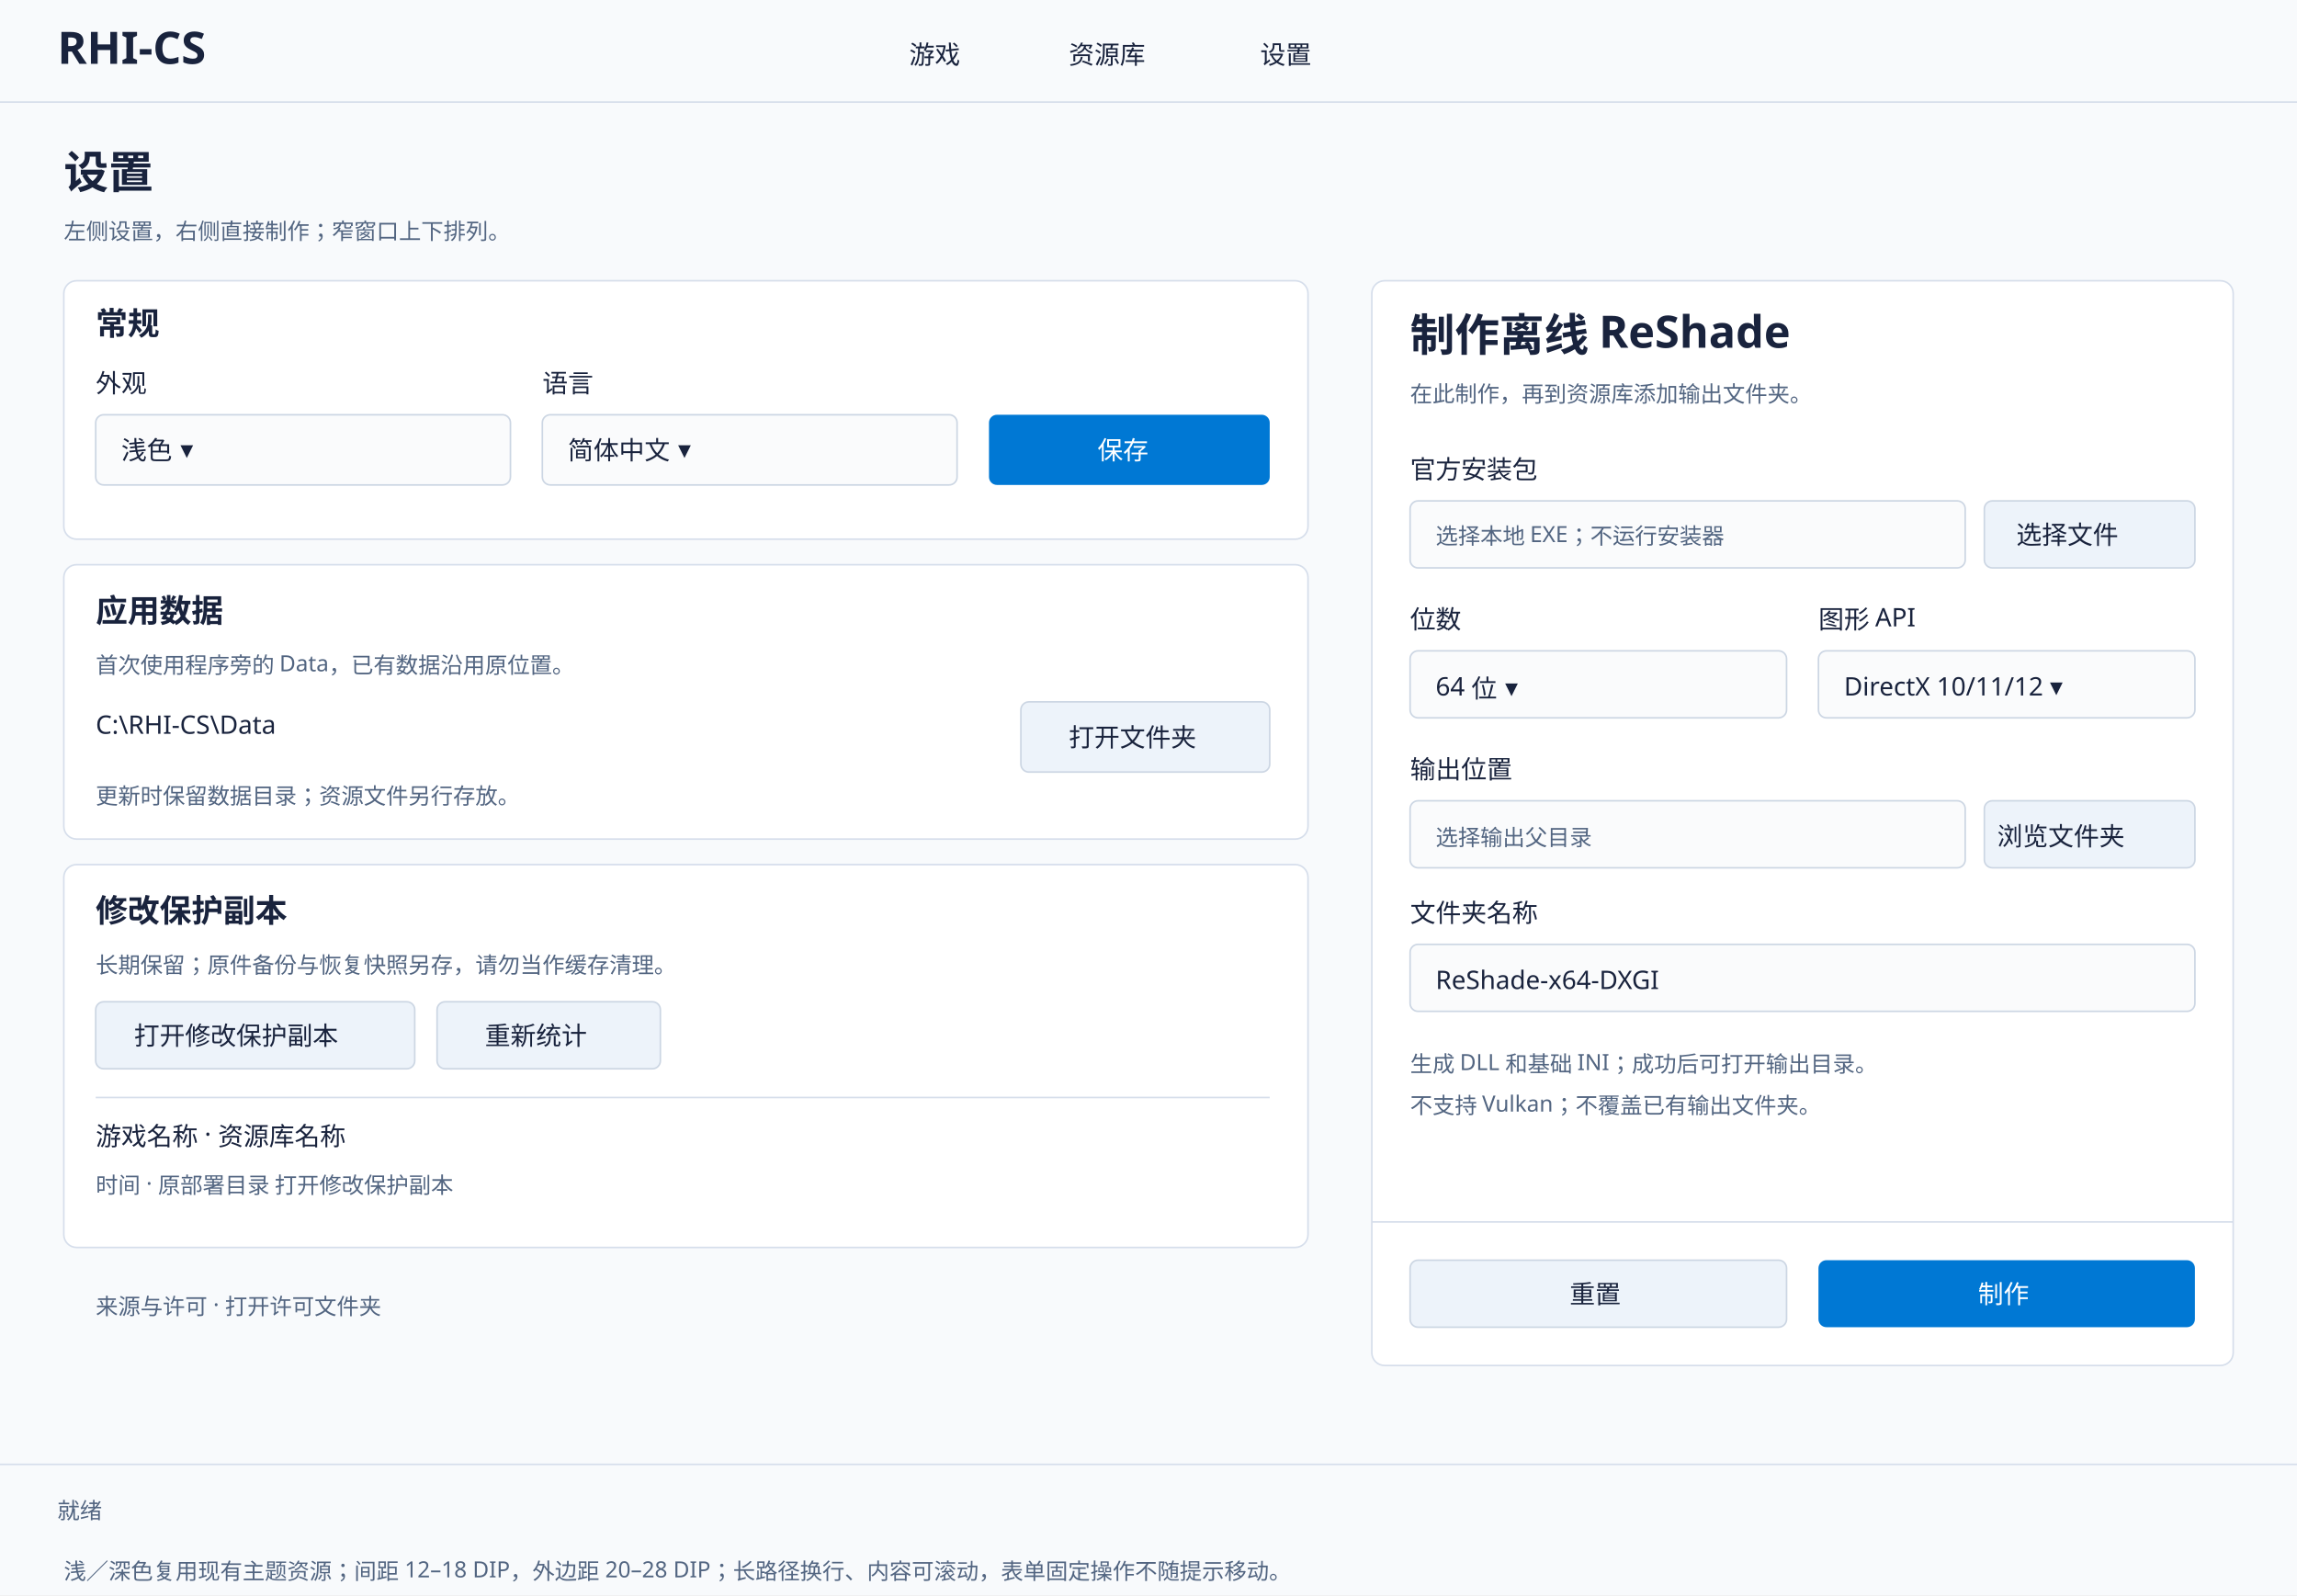
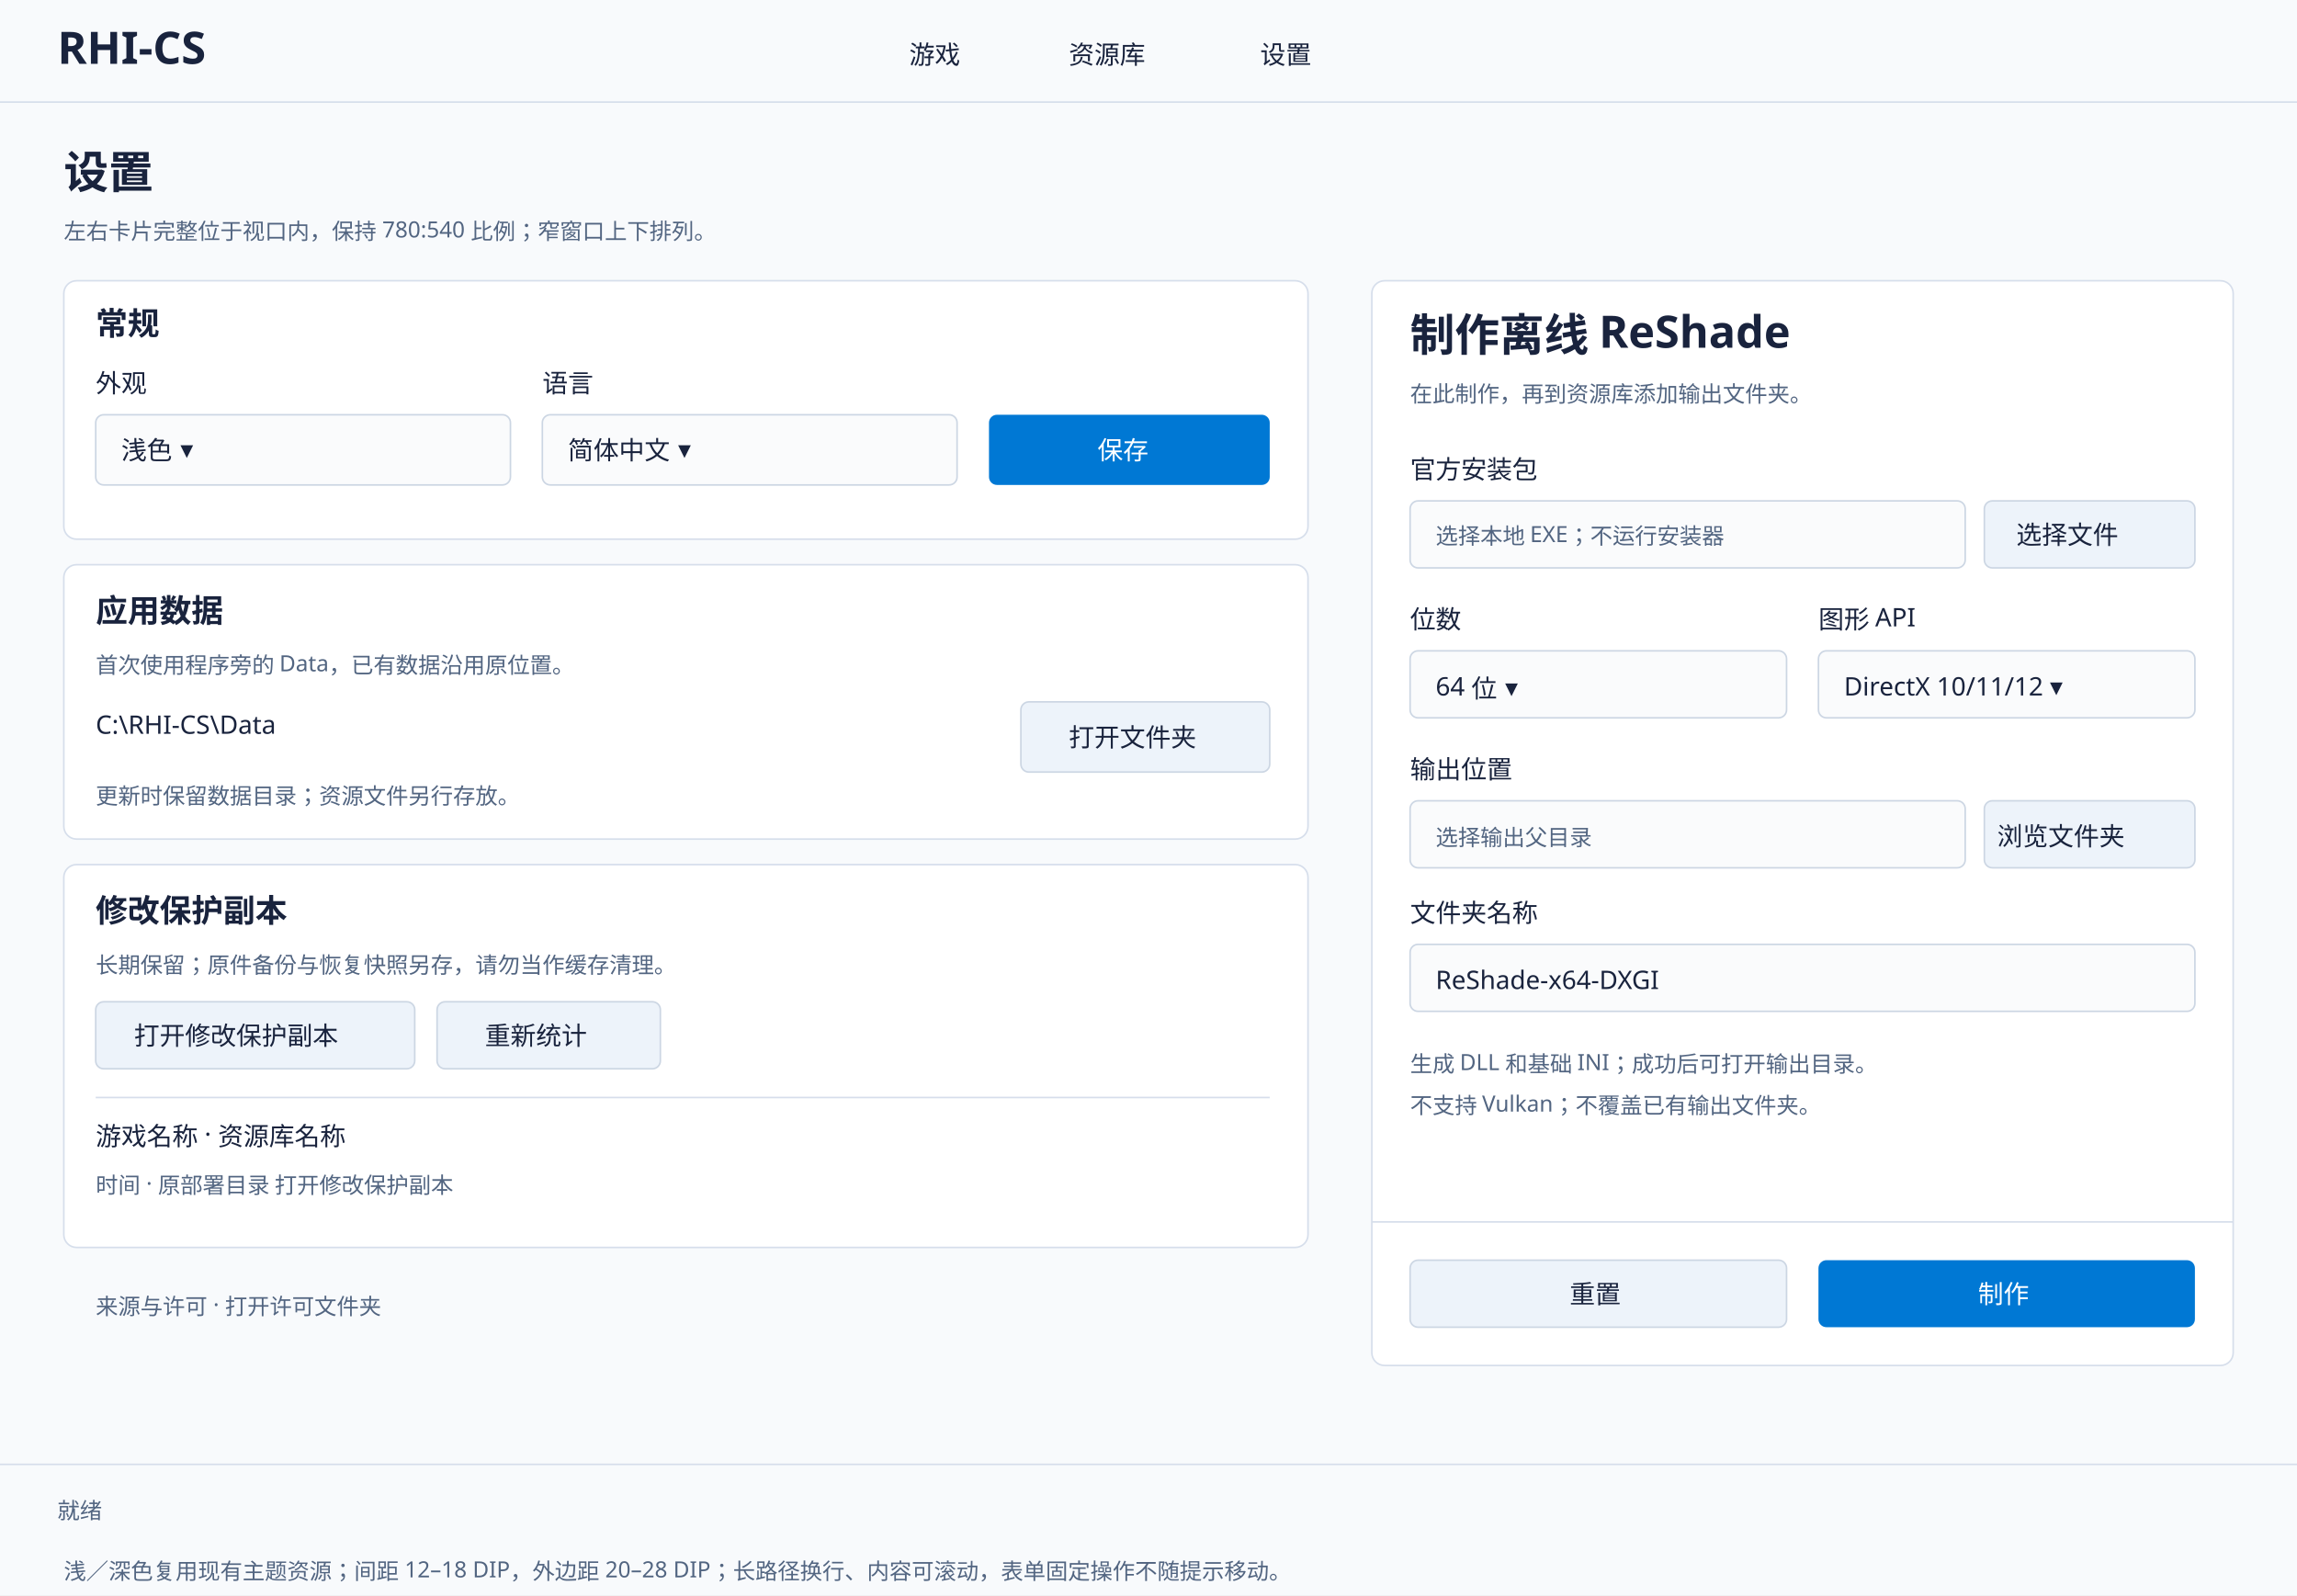
<svg xmlns="http://www.w3.org/2000/svg" width="1440" height="1000" viewBox="0 0 1440 1000">
  <style>text{font-family:'Segoe UI','Microsoft YaHei',sans-serif;fill:#19233d;font-size:16px}.title{font-size:28px;font-weight:600}.h{font-size:20px;font-weight:600}.muted{fill:#526581;font-size:14px}.card{fill:white;stroke:#d6deeb;rx:8}.field{fill:#fafbfc;stroke:#ccd6e3;rx:5}.button{fill:#edf3fa;stroke:#ccd6e3;rx:5}</style>
  <rect width="1440" height="1000" fill="#f8fafc" />
  <text x="36" y="40" class="title">RHI-CS</text>
  <text x="570" y="40">游戏</text>
  <text x="670" y="40">资源库</text>
  <text x="790" y="40" fill="#0078d4">设置</text>
  <path d="M0 64H1440" stroke="#d6deeb" />
  <text x="40" y="118" class="title">设置</text>
-   <text x="40" y="150" class="muted">左侧设置，右侧直接制作；窄窗口上下排列。</text>
+   <text x="40" y="150" class="muted">左右卡片完整位于视口内，保持 780:540 比例；窄窗口上下排列。</text>
  <rect x="40" y="176" width="780" height="162" class="card" />
  <text x="60" y="210" class="h">常规</text>
  <text x="60" y="246">外观</text>
  <text x="340" y="246">语言</text>
  <rect x="60" y="260" width="260" height="44" class="field" />
  <text x="76" y="288">浅色 ▾</text>
  <rect x="340" y="260" width="260" height="44" class="field" />
  <text x="356" y="288">简体中文 ▾</text>
  <rect x="620" y="260" width="176" height="44" fill="#0078d4" rx="5" />
  <text x="688" y="288" style="fill:white">保存</text>
  <rect x="40" y="354" width="780" height="172" class="card" />
  <text x="60" y="390" class="h">应用数据</text>
  <text x="60" y="422" class="muted">首次使用程序旁的 Data，已有数据沿用原位置。</text>
  <text x="60" y="460">C:\RHI-CS\Data</text>
  <rect x="640" y="440" width="156" height="44" class="button" />
  <text x="670" y="468">打开文件夹</text>
  <text x="60" y="504" class="muted">更新时保留数据目录；资源文件另行存放。</text>
  <rect x="40" y="542" width="780" height="240" class="card" />
  <text x="60" y="578" class="h">修改保护副本</text>
  <text x="60" y="610" class="muted">长期保留；原件备份与恢复快照另存，请勿当作缓存清理。</text>
  <rect x="60" y="628" width="200" height="42" class="button" />
  <text x="84" y="655">打开修改保护副本</text>
  <rect x="274" y="628" width="140" height="42" class="button" />
  <text x="304" y="655">重新统计</text>
  <path d="M60 688H796" stroke="#d6deeb" />
  <text x="60" y="718">游戏名称 · 资源库名称</text>
  <text x="60" y="748" class="muted">时间 · 原部署目录                    打开修改保护副本</text>
  <text x="60" y="824" class="muted">来源与许可 · 打开许可文件夹</text>
  <rect x="860" y="176" width="540" height="680" class="card" />
  <text x="884" y="220" class="title">制作离线 ReShade</text>
  <text x="884" y="252" class="muted">在此制作，再到资源库添加输出文件夹。</text>
  <text x="884" y="300">官方安装包</text>
  <rect x="884" y="314" width="348" height="42" class="field" />
  <rect x="1244" y="314" width="132" height="42" class="button" />
  <text x="1264" y="341">选择文件</text>
  <text x="900" y="341" class="muted">选择本地 EXE；不运行安装器</text>
  <text x="884" y="394">位数</text>
  <text x="1140" y="394">图形 API</text>
  <rect x="884" y="408" width="236" height="42" class="field" />
  <rect x="1140" y="408" width="236" height="42" class="field" />
  <text x="900" y="436">64 位 ▾</text>
  <text x="1156" y="436">DirectX 10/11/12 ▾</text>
  <text x="884" y="488">输出位置</text>
  <rect x="884" y="502" width="348" height="42" class="field" />
  <rect x="1244" y="502" width="132" height="42" class="button" />
  <text x="1252" y="530">浏览文件夹</text>
  <text x="900" y="530" class="muted">选择输出父目录</text>
  <text x="884" y="578">文件夹名称</text>
  <rect x="884" y="592" width="492" height="42" class="field" />
  <text x="900" y="620">ReShade-x64-DXGI</text>
  <text x="884" y="672" class="muted">生成 DLL 和基础 INI；成功后可打开输出目录。</text>
  <text x="884" y="698" class="muted">不支持 Vulkan；不覆盖已有输出文件夹。</text>
  <path d="M860 766H1400" stroke="#d6deeb" />
  <rect x="884" y="790" width="236" height="42" class="button" />
  <text x="984" y="817">重置</text>
  <rect x="1140" y="790" width="236" height="42" fill="#0078d4" rx="5" />
  <text x="1240" y="817" style="fill:white">制作</text>
  <path d="M0 918H1440" stroke="#d6deeb" />
  <text x="36" y="952" class="muted">就绪</text>
  <text x="40" y="990" class="muted">浅／深色复用现有主题资源；间距 12–18 DIP，外边距 20–28 DIP；长路径换行、内容可滚动，表单固定操作不随提示移动。</text>
</svg>
